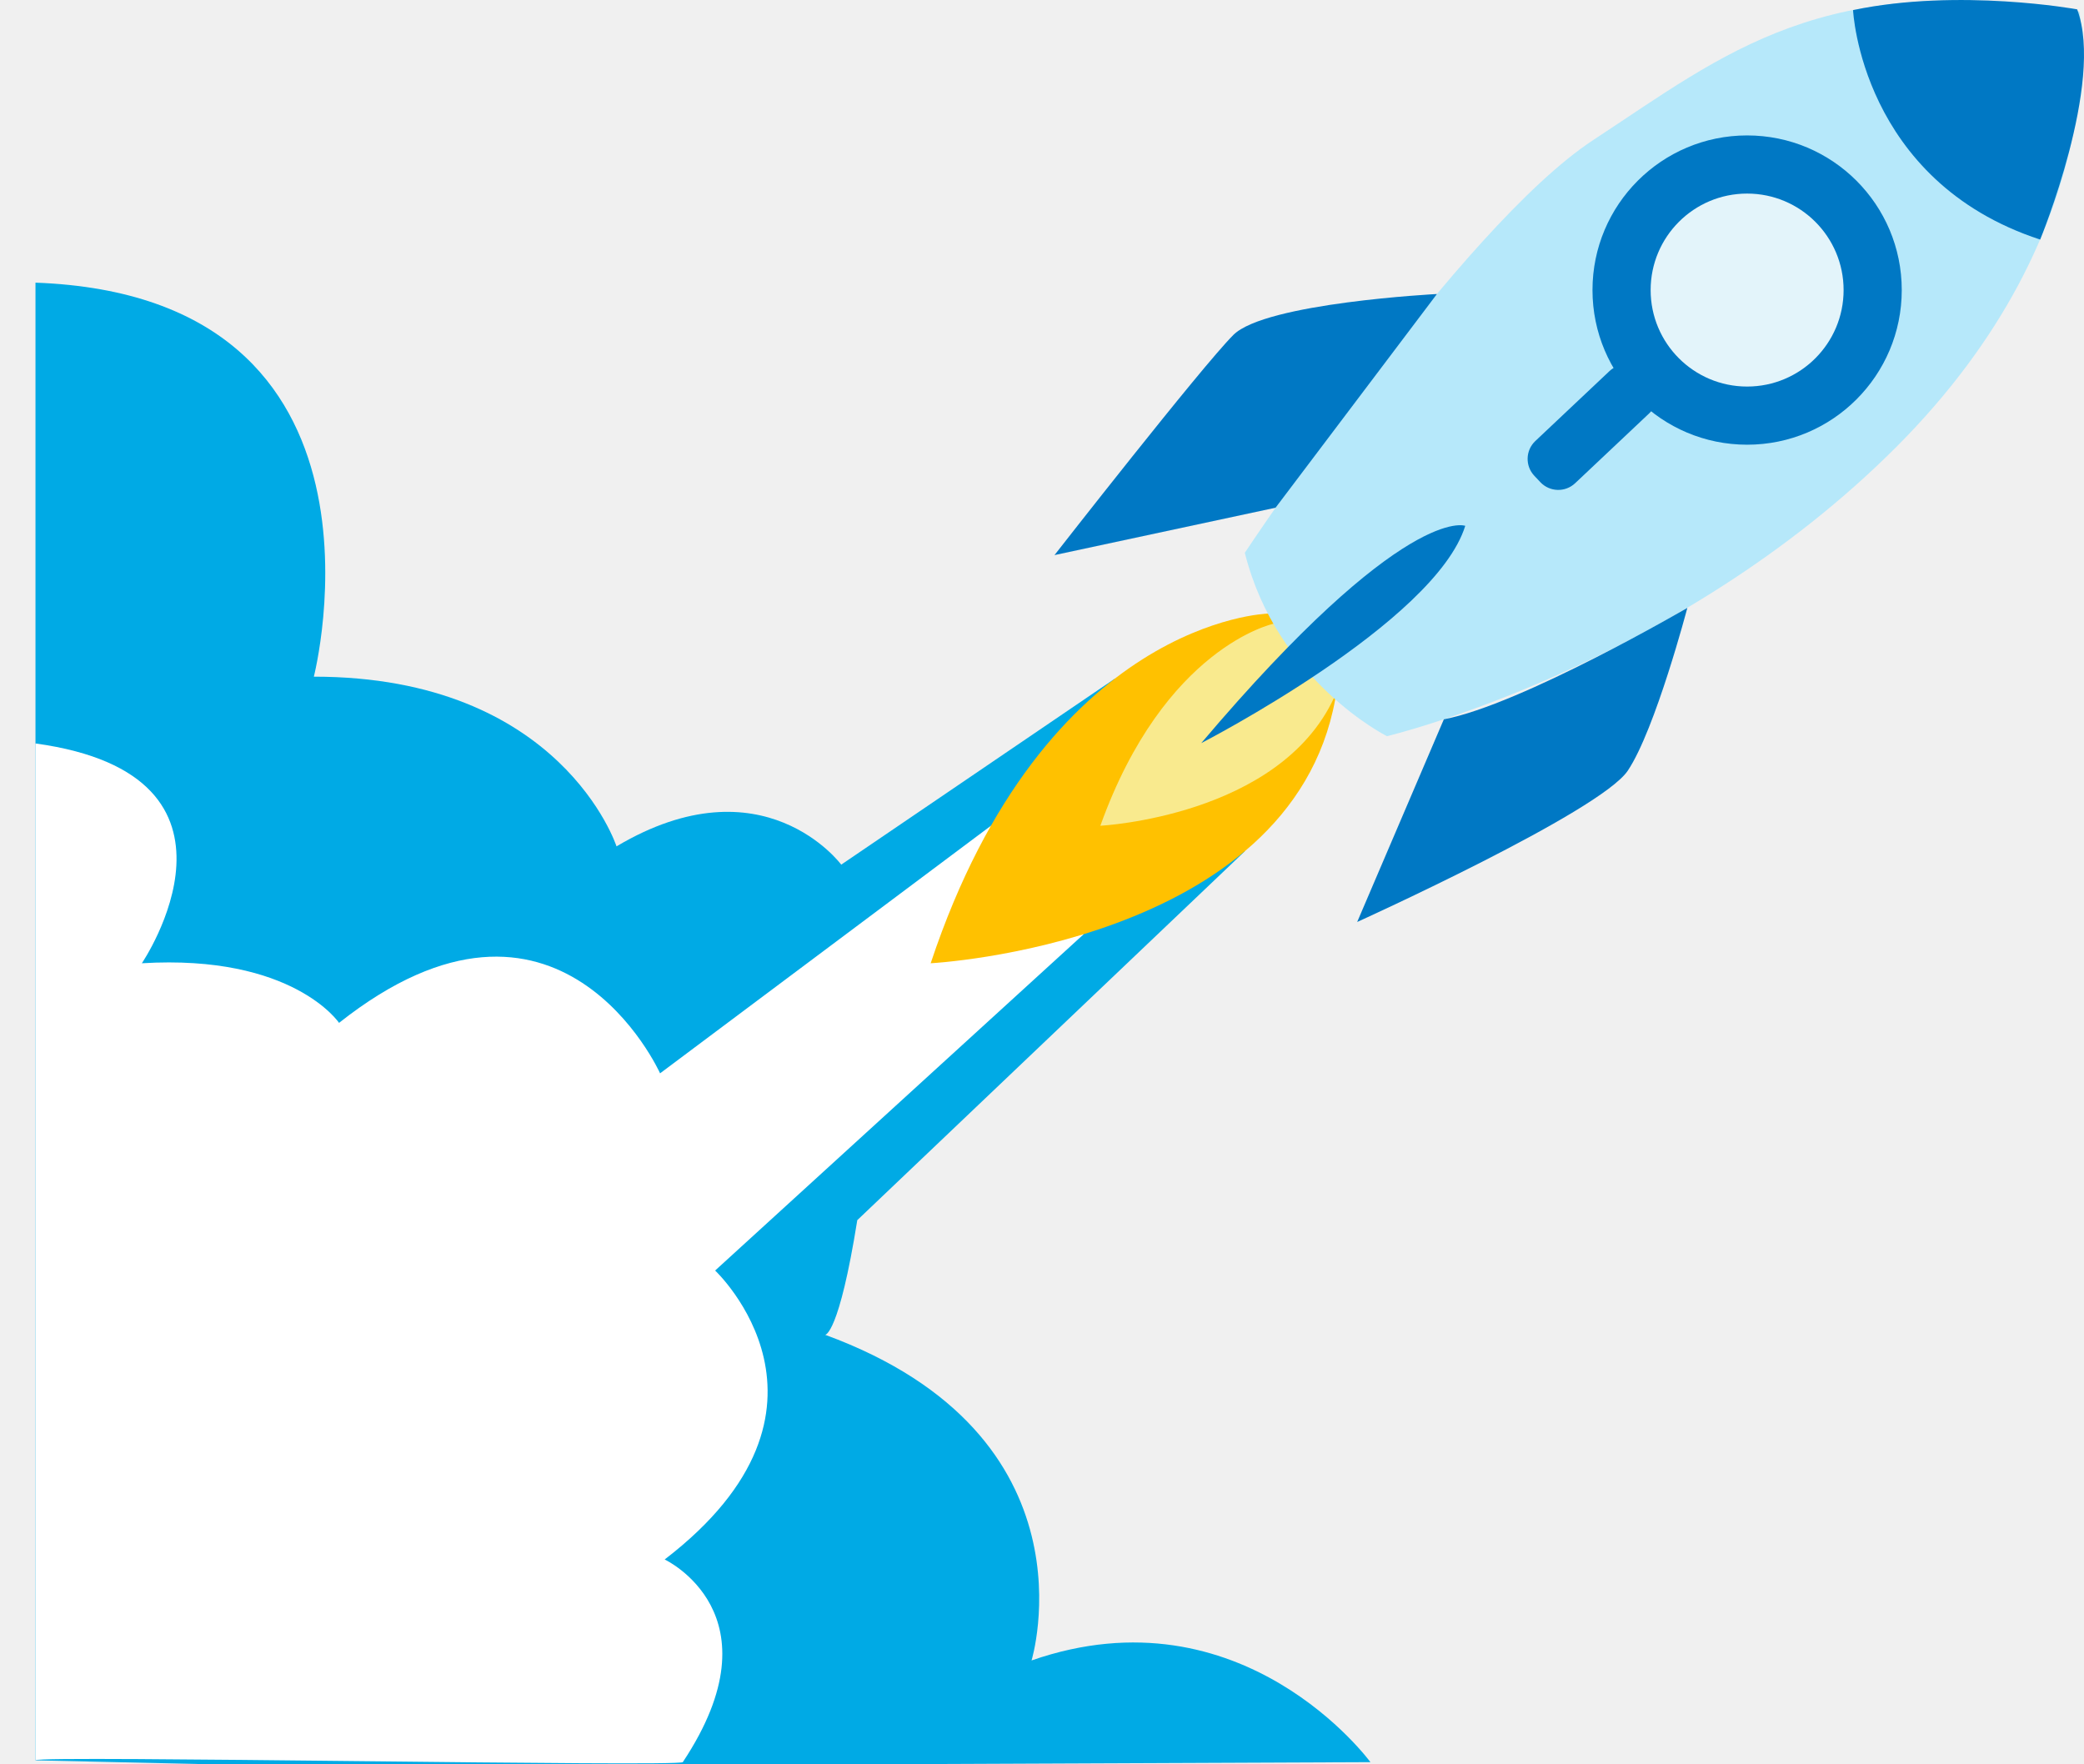
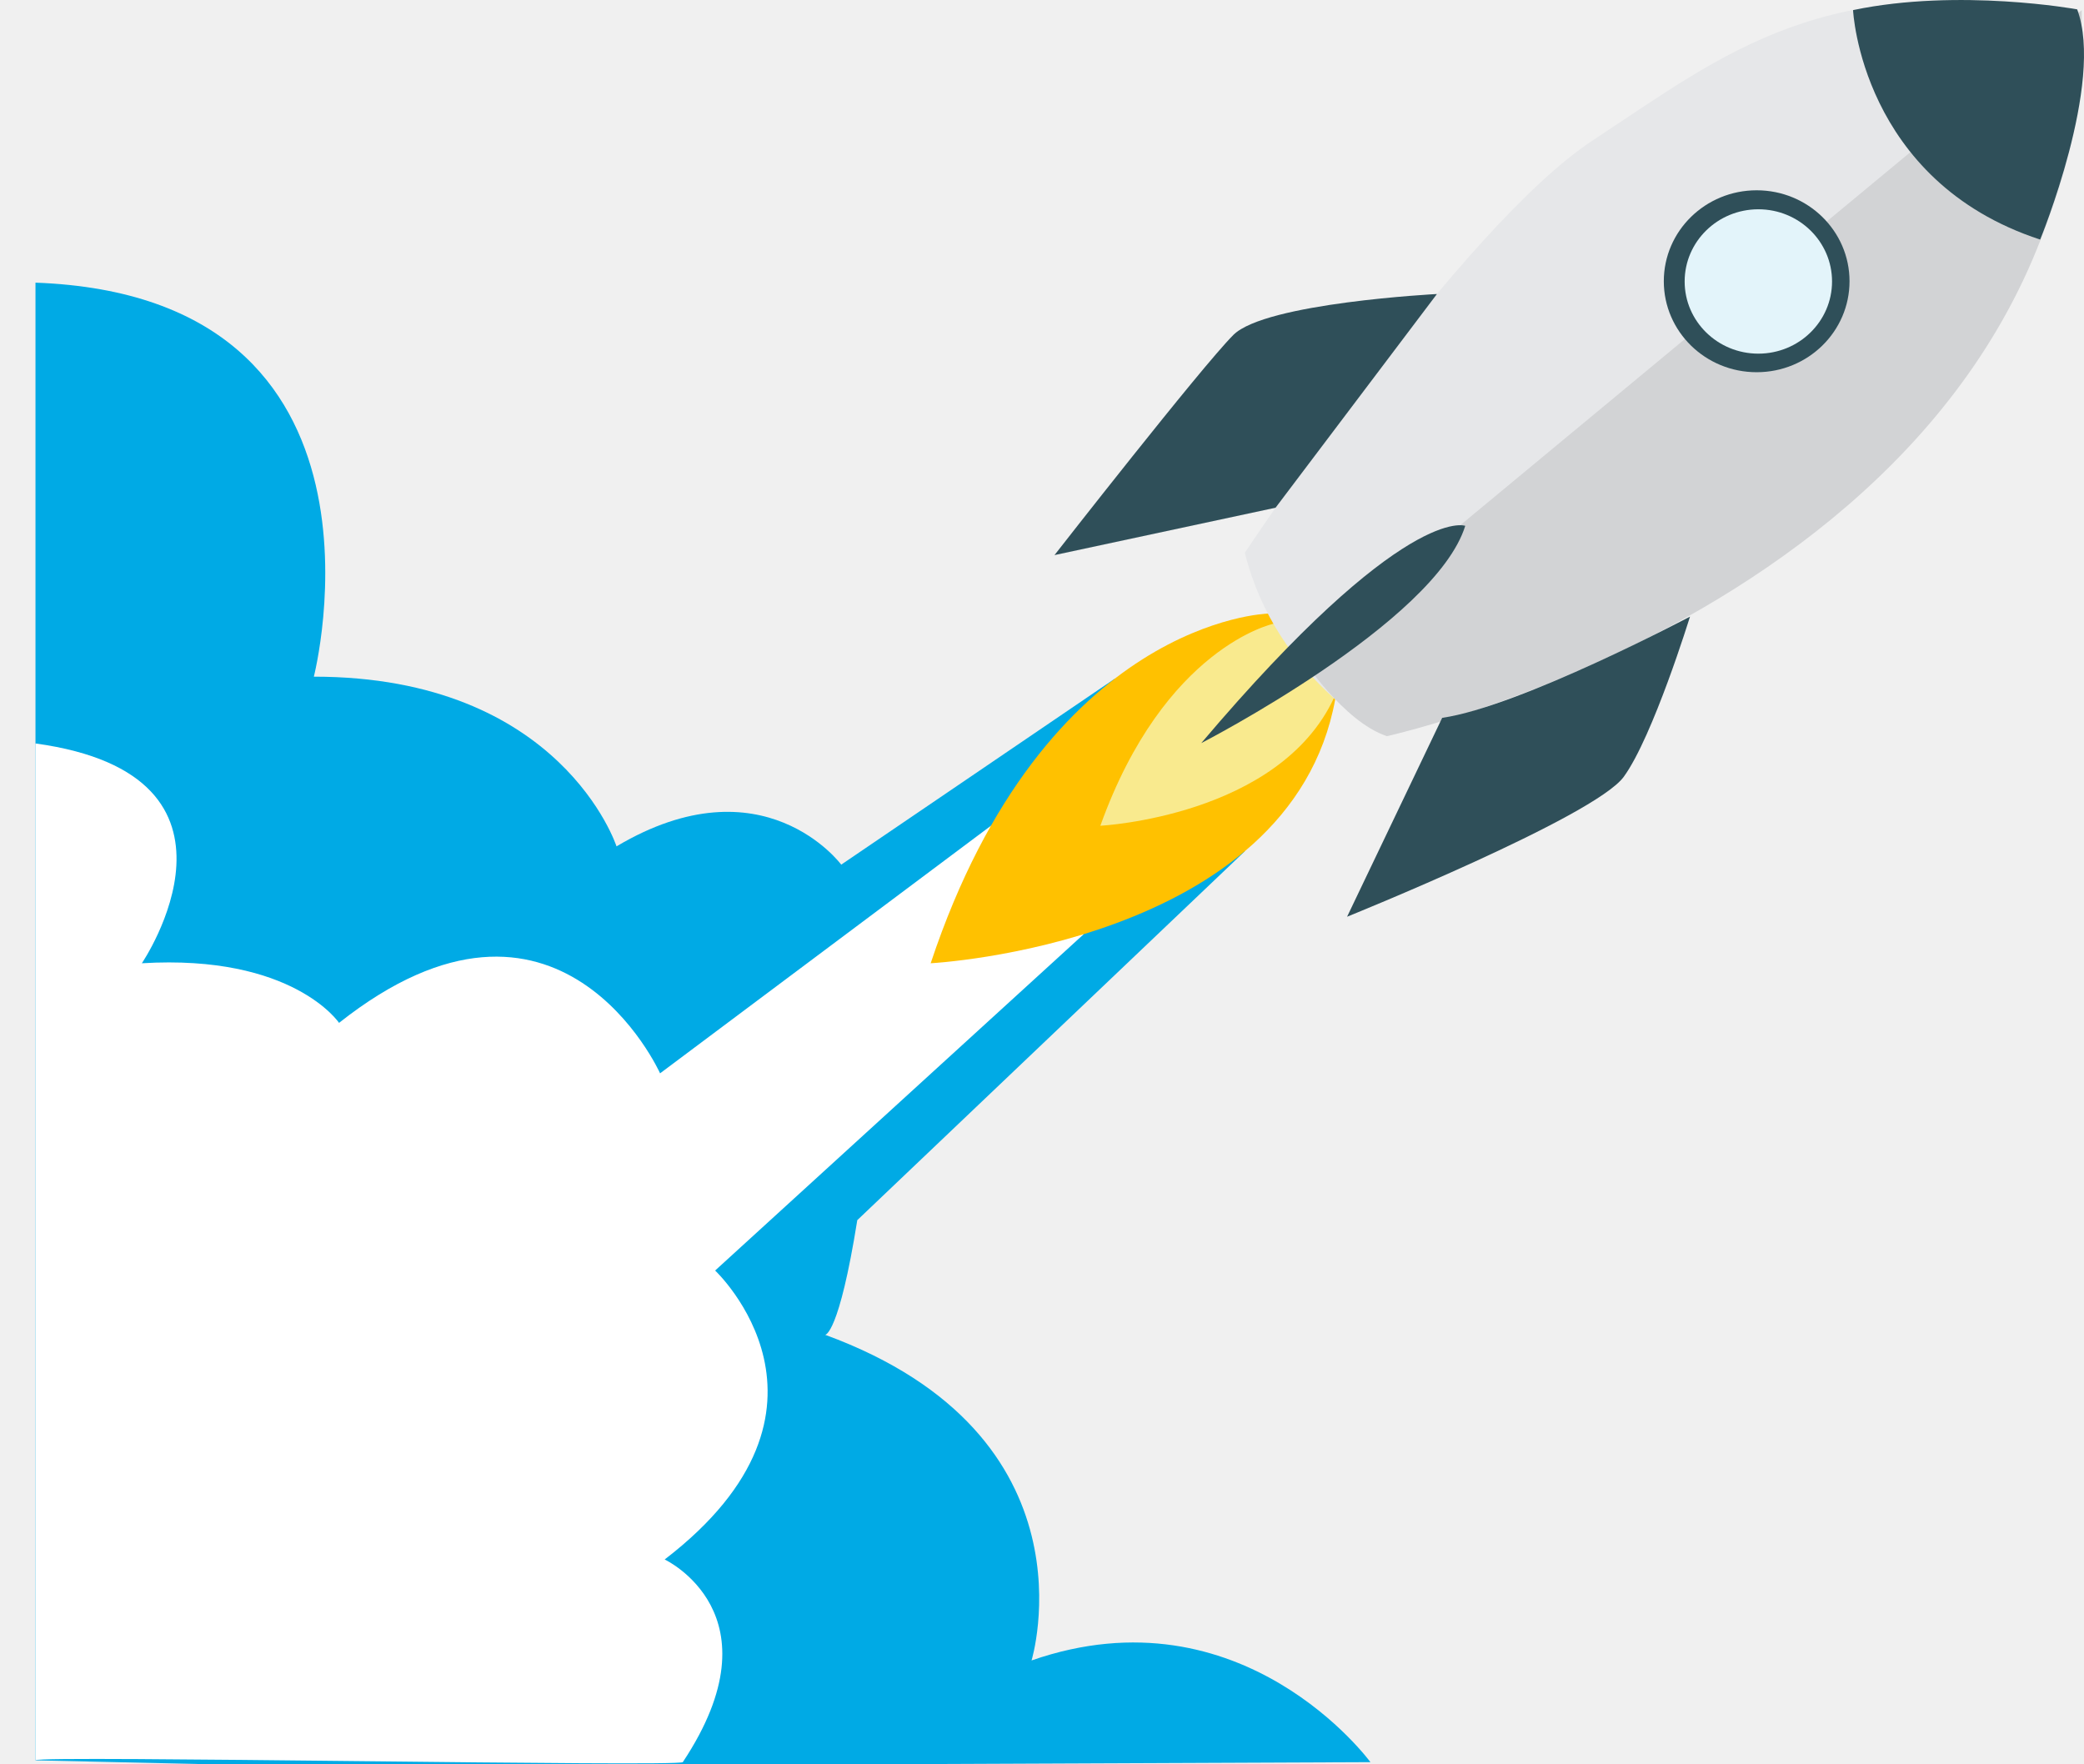
<svg xmlns="http://www.w3.org/2000/svg" id="Layer_1" data-name="Layer 1" viewBox="0 0 1139.62 964.53">
  <defs>
-     <style>.cls-1{fill:#00aae5;}.cls-2{fill:#fff;}.cls-3{fill:none;stroke:#000;stroke-miterlimit:10;}.cls-4{fill:#ffc100;}.cls-5{fill:#f9ea8e;}.cls-6{fill:#b6e8fa;}.cls-7{fill:#0078c4;}.cls-8{fill:#e3f4fa;}</style>
+     <style>.cls-1{fill:#00aae5;}.cls-2{fill:#fff;}.cls-3{fill:none;stroke:#000;stroke-miterlimit:10;}.cls-4{fill:#ffc100;}.cls-5{fill:#f9ea8e;}.cls-6{fill:#e6e7e9;}.cls-7{fill:#2f4f59;}.cls-8{fill:#0078c4;}.cls-9{fill:#d2d3d5;}.cls-10{fill:#e3f4fa;}</style>
  </defs>
  <path class="cls-1" d="M590.15,431.62,440.62,533.27s-42.63-57.68-122.88-10c0,0-30.1-92.79-165.52-92.79,0,0,53.42-207.93-152.22-215.45H0v808l88,2H495l235-1s-69.94-95.74-185.3-55.61c0,0,37.62-122.89-112.85-178.06,0,0,7.52,0,17.55-62.7l211.92-201.7" transform="translate(19.4 -60.47)" />
  <path class="cls-2" d="M0,1023c2.16-2.82,352.16,3.77,354,1,53.82-81-9.93-110.79-9.93-110.79,107.84-82.76,27.59-158,27.59-158L573.24,571.28,522.5,512,341.56,647.38S286.39,524.5,166,619.79c0,0-25.08-37.61-107.83-32.6,0,0,69.72-102.63-58.18-120.19" transform="translate(19.4 -60.47)" />
  <path class="cls-3" d="M993.93,66" transform="translate(19.4 -60.47)" />
  <path class="cls-4" d="M673.9,396S552.22,399.1,489.53,587.19c0,0,196.7-10.26,221.23-144.32S673.9,396,673.9,396Z" transform="translate(19.4 -60.47)" />
  <path class="cls-5" d="M677,401.54S617.43,414.15,582.32,512c0,0,97.8-5,127.9-70.22S677,401.54,677,401.54Z" transform="translate(19.4 -60.47)" />
  <path class="cls-6" d="M661.32,362.74S779.18,184.68,851.91,137s125.4-92.79,265.84-70.22c0,0,20.06,117.87-100.32,238.25s-278.37,158-278.37,158S678.87,433,661.32,362.74Z" transform="translate(19.4 -60.47)" />
  <path class="cls-7" d="M766.38,221.24s-93.78,4.82-111.33,22.38S557.24,364,557.24,364l120.9-25.91Z" transform="translate(19.4 -60.47)" />
-   <path class="cls-7" d="M770.16,453.8l-47.4,110.82s132.91-60.19,148-82.76,32.55-89,32.55-89S812.56,445.8,770.16,453.8Z" transform="translate(19.4 -60.47)" />
-   <circle class="cls-7" cx="955.4" cy="158.61" r="84.56" />
-   <circle class="cls-8" cx="955.4" cy="158.61" r="52.76" />
-   <rect class="cls-7" x="810.07" y="278.26" width="82.6" height="31.72" rx="13.45" transform="translate(1691.92 -136.54) rotate(136.68)" />
+   <line class="cls-8" x1="28.4" y1="154.53" x2="19.4" y2="418.26" />
+   <path class="cls-2" d="M-96,423" transform="translate(19.4 -60.47)" />
+   <path class="cls-2" d="M213,851" transform="translate(19.4 -60.47)" />
+   <path class="cls-9" d="M739,463s381-83,380-397L692.23,419.68S715,455,739,463Z" transform="translate(19.4 -60.47)" />
+   <path class="cls-7" d="M769.24,453l-52,108.75s135.31-54.59,151.29-76.51,36.23-87.6,36.23-87.6S811.93,446.81,769.24,453Z" transform="translate(19.4 -60.47)" />
+   <ellipse class="cls-7" cx="960.62" cy="153.79" rx="50.78" ry="49.74" />
+   <ellipse class="cls-10" cx="961.54" cy="153.91" rx="40.3" ry="39.47" />
  <path class="cls-7" d="M781.86,348S749,335.24,637.49,466.82C637.49,466.82,765.41,401,781.86,348Z" transform="translate(19.4 -60.47)" />
  <path class="cls-7" d="M993.93,66s4.31,93.36,102.31,125.47c0,0,35.3-85.76,20.25-125.88C1116.49,65.56,1051.93,53.84,993.93,66Z" transform="translate(19.4 -60.47)" />
-   <line class="cls-7" x1="28.4" y1="154.53" x2="19.4" y2="418.26" />
-   <path class="cls-2" d="M-96,423" transform="translate(19.4 -60.47)" />
-   <path class="cls-2" d="M213,851" transform="translate(19.4 -60.47)" />
</svg>
